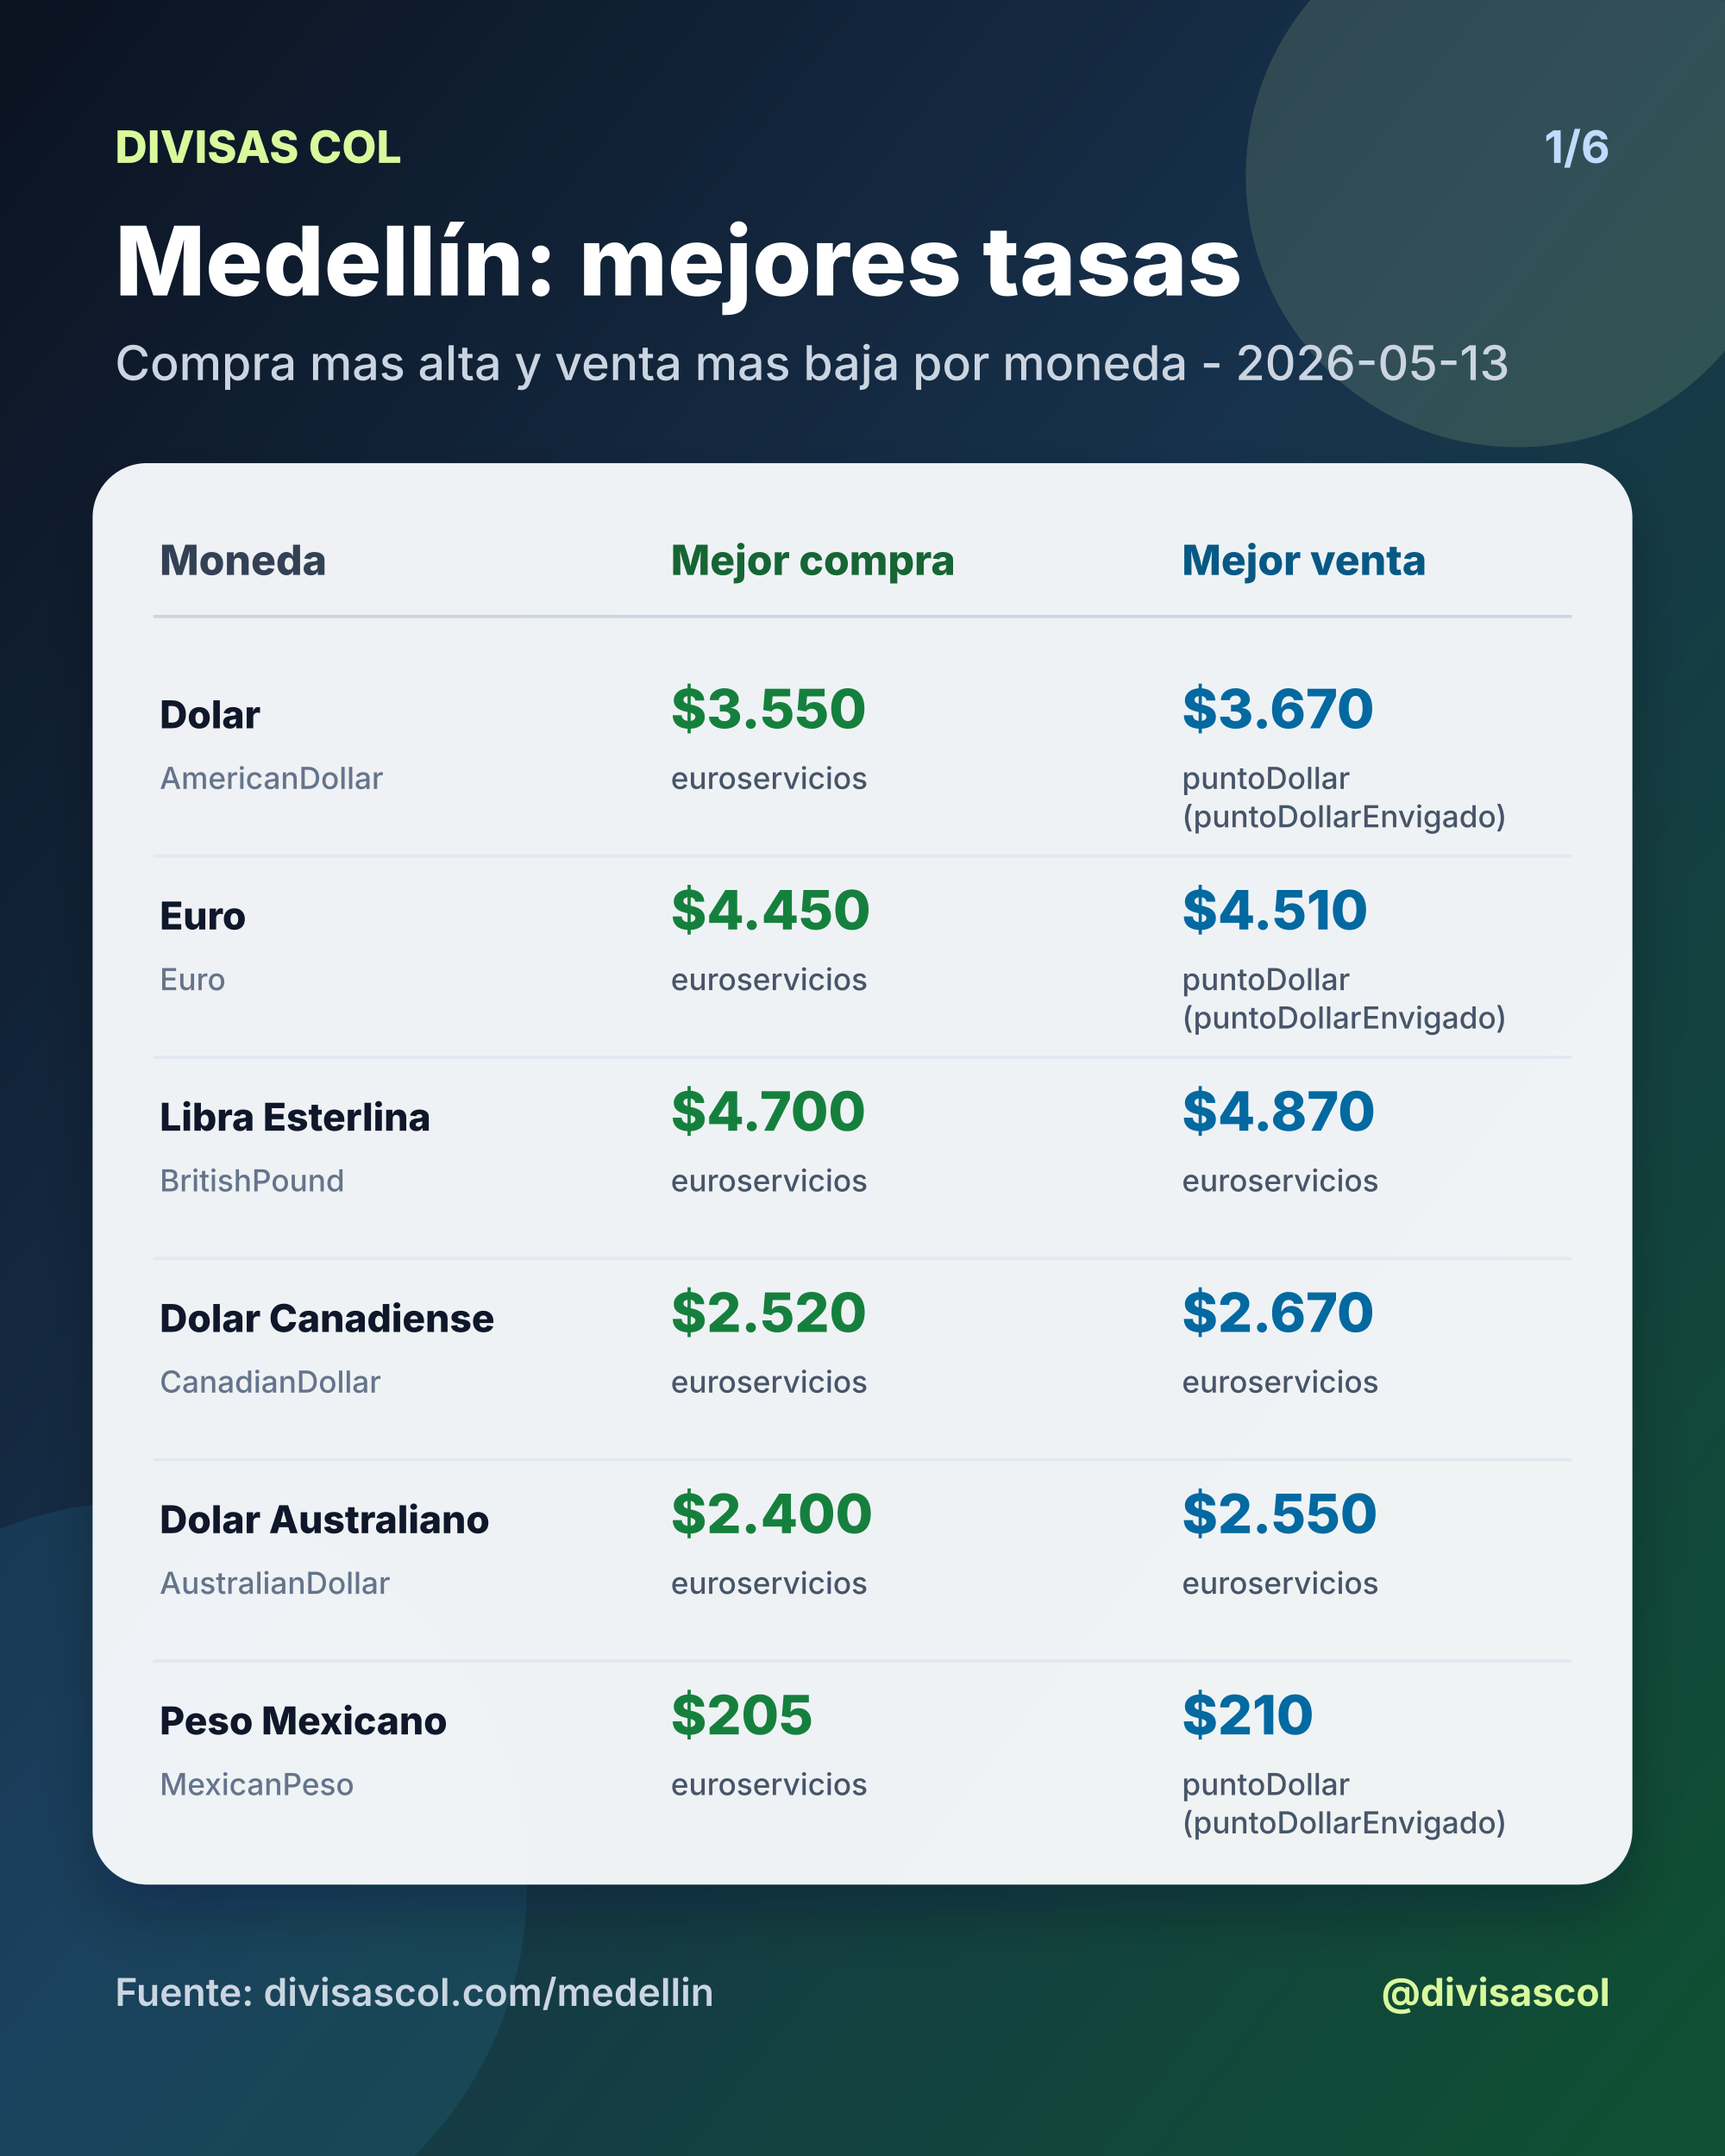
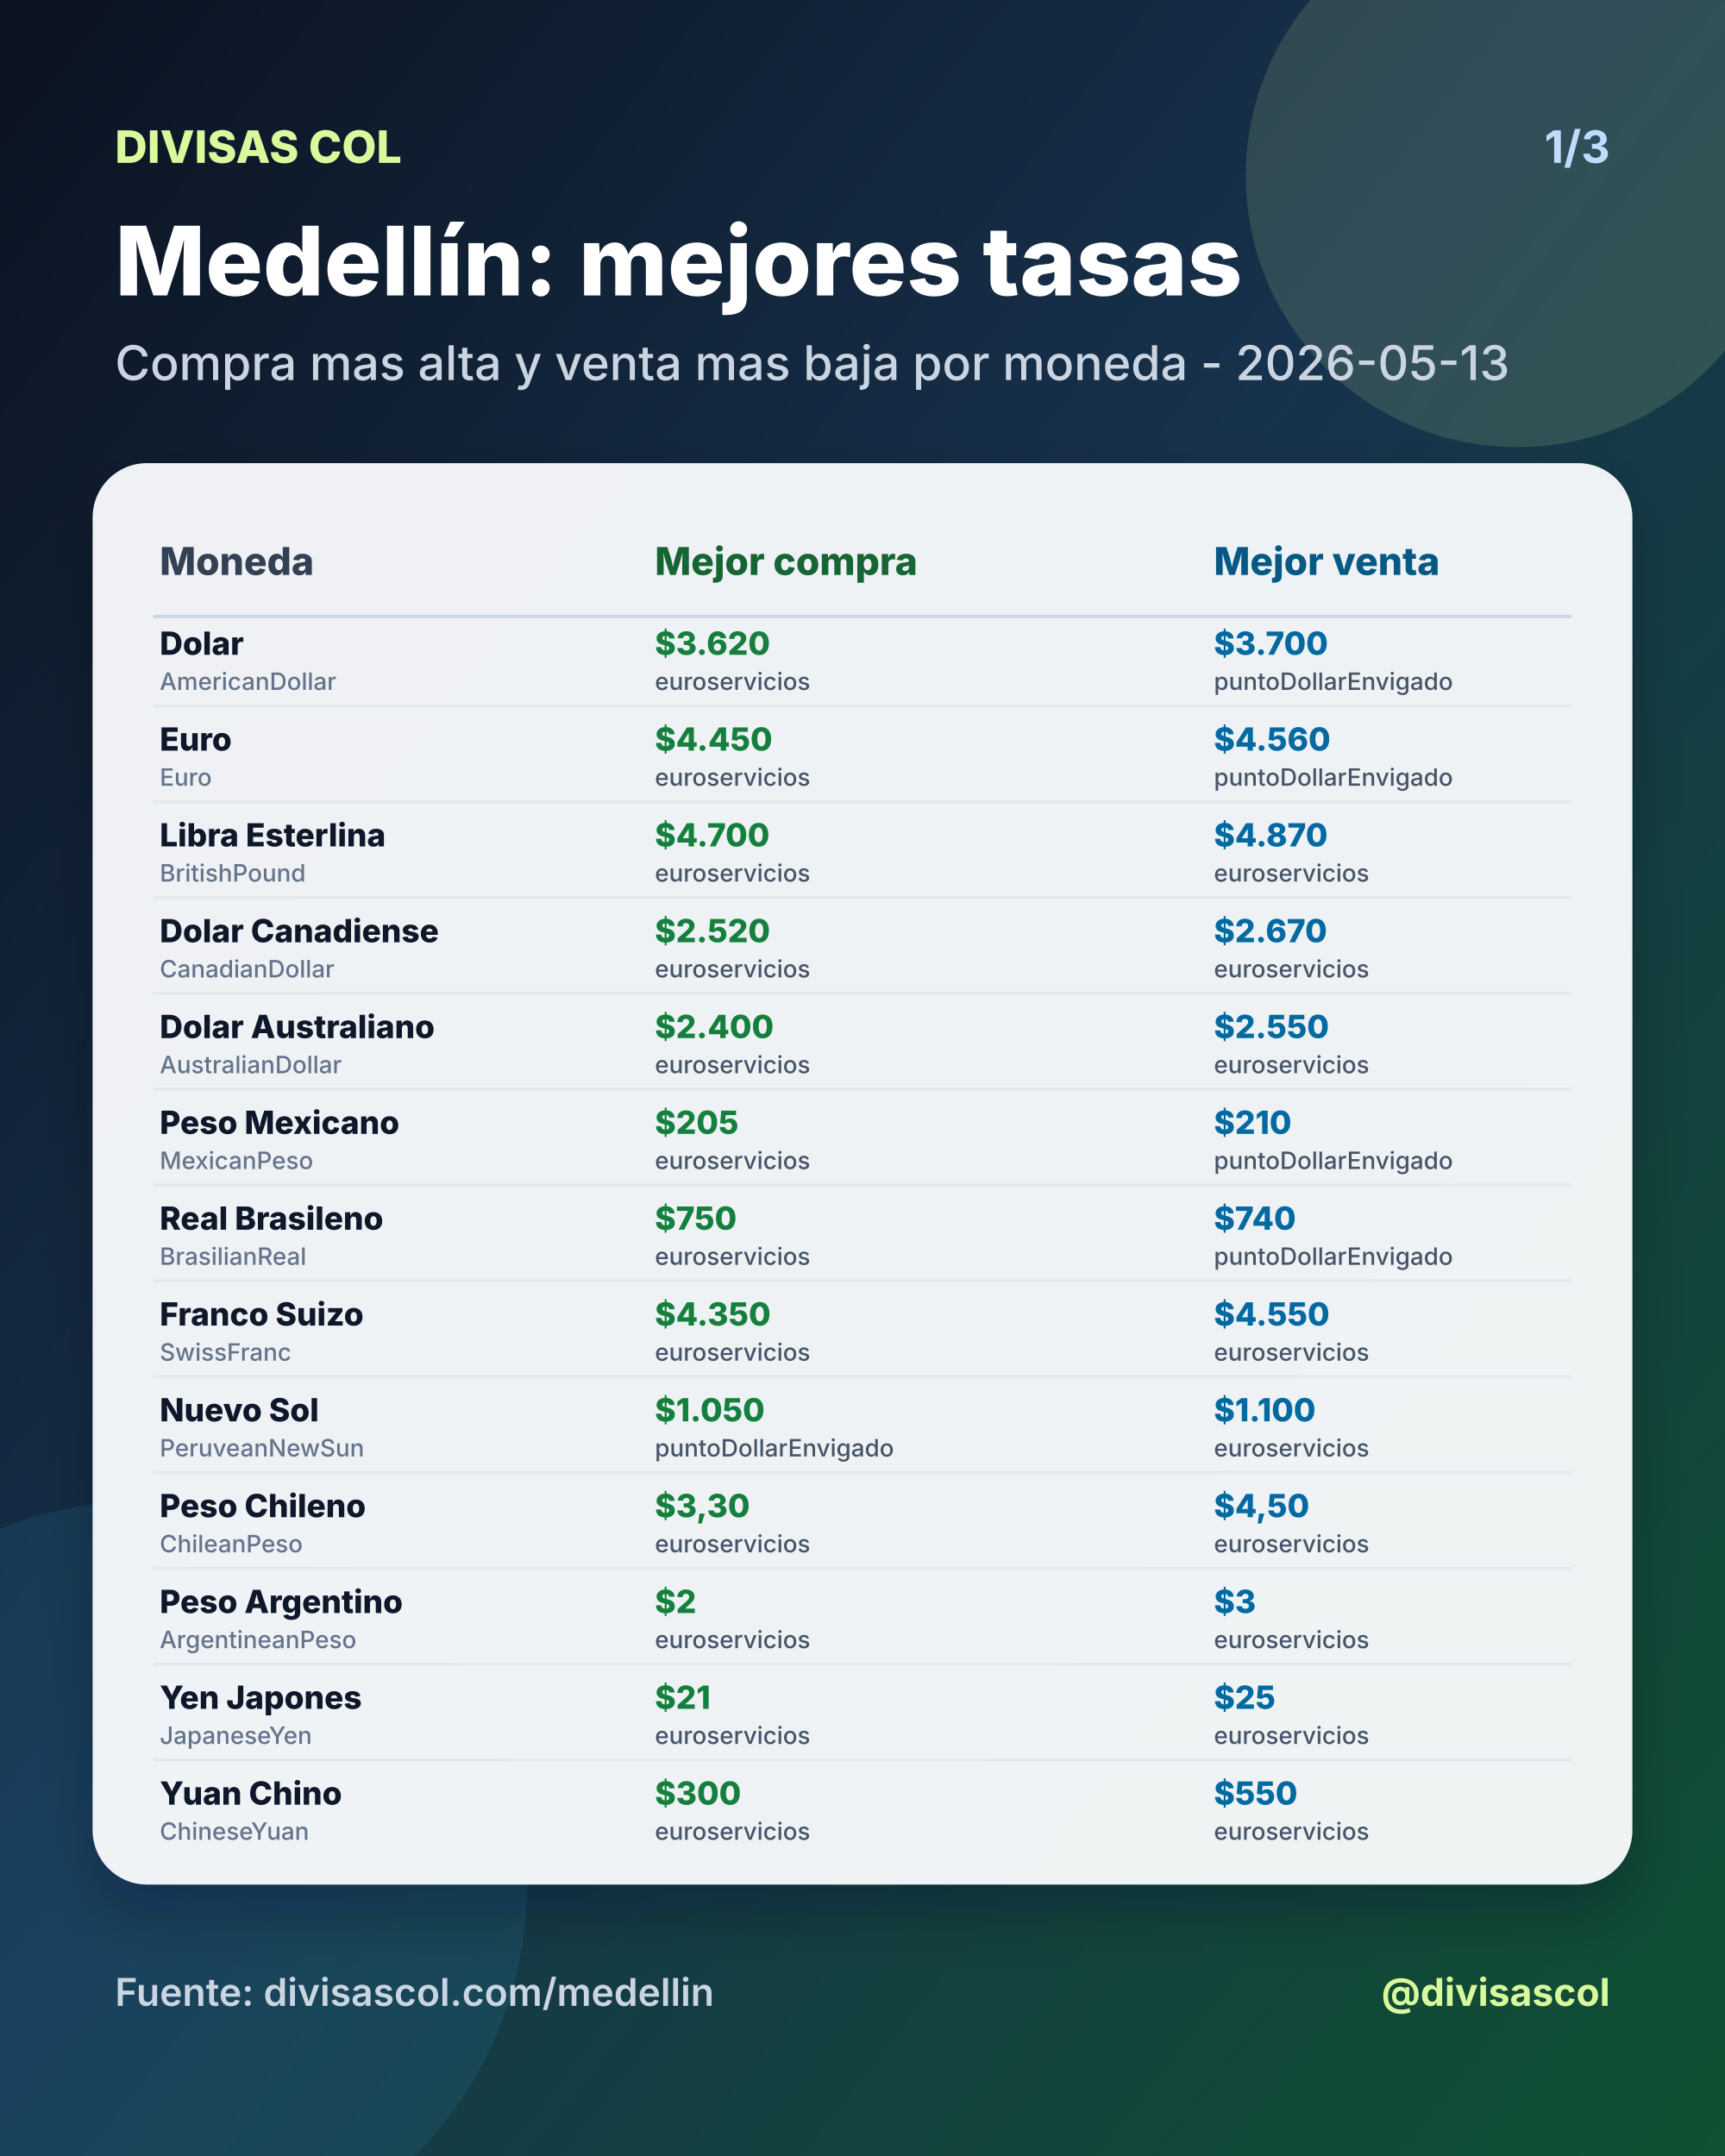
<svg xmlns="http://www.w3.org/2000/svg" width="1080" height="1350" viewBox="0 0 1080 1350">
  <defs>
    <linearGradient id="bg" x1="0" y1="0" x2="1" y2="1">
      <stop offset="0%" stop-color="#0b1220" />
      <stop offset="46%" stop-color="#17324d" />
      <stop offset="100%" stop-color="#0f5132" />
    </linearGradient>
    <filter id="shadow" x="-20%" y="-20%" width="140%" height="140%">
      <feDropShadow dx="0" dy="18" stdDeviation="18" flood-color="#020617" flood-opacity="0.28" />
    </filter>
  </defs>
  <rect width="1080" height="1350" fill="url(#bg)" />
  <circle cx="950" cy="110" r="170" fill="#d9f99d" opacity="0.14" />
  <circle cx="90" cy="1180" r="240" fill="#38bdf8" opacity="0.10" />
  <text x="72" y="102" fill="#d9f99d" font-size="28" font-family="Inter, Arial, sans-serif" font-weight="800" text-anchor="start">DIVISAS COL</text>
-   <text x="1008" y="102" fill="#bfdbfe" font-size="28" font-family="Inter, Arial, sans-serif" font-weight="700" text-anchor="end">1/6</text>
+   <text x="1008" y="102" fill="#bfdbfe" font-size="28" font-family="Inter, Arial, sans-serif" font-weight="700" text-anchor="end">1/3</text>
  <text x="72" y="185" fill="#ffffff" font-size="60" font-family="Inter, Arial, sans-serif" font-weight="800" text-anchor="start">Medellín: mejores tasas</text>
  <text x="72" y="238" fill="#cbd5e1" font-size="30" font-family="Inter, Arial, sans-serif" font-weight="500" text-anchor="start">Compra mas alta y venta mas baja por moneda - 2026-05-13</text>
  <rect x="58" y="290" width="964" height="890" rx="34" fill="#f8fafc" opacity="0.96" filter="url(#shadow)" />
-   <text x="100" y="360" fill="#334155" font-size="26" font-family="Inter, Arial, sans-serif" font-weight="800" text-anchor="start">Moneda</text>
-   <text x="420" y="360" fill="#166534" font-size="26" font-family="Inter, Arial, sans-serif" font-weight="800" text-anchor="start">Mejor compra</text>
-   <text x="740" y="360" fill="#075985" font-size="26" font-family="Inter, Arial, sans-serif" font-weight="800" text-anchor="start">Mejor venta</text>
+   <text x="100" y="360" fill="#334155" font-size="24" font-family="Inter, Arial, sans-serif" font-weight="800" text-anchor="start">Moneda</text>
+   <text x="410" y="360" fill="#166534" font-size="24" font-family="Inter, Arial, sans-serif" font-weight="800" text-anchor="start">Mejor compra</text>
+   <text x="760" y="360" fill="#075985" font-size="24" font-family="Inter, Arial, sans-serif" font-weight="800" text-anchor="start">Mejor venta</text>
  <line x1="96" y1="386" x2="984" y2="386" stroke="#cbd5e1" stroke-width="2" />
-   <text x="100" y="456" fill="#0f172a" font-size="24" font-family="Inter, Arial, sans-serif" font-weight="800" text-anchor="start">Dolar</text>
-   <text x="100" y="494" fill="#64748b" font-size="19" font-family="Inter, Arial, sans-serif" font-weight="500" text-anchor="start">AmericanDollar</text>
-   <text x="420" y="456" fill="#15803d" font-size="34" font-family="Inter, Arial, sans-serif" font-weight="800" text-anchor="start">$3.550</text>
-   <text x="420" y="494" fill="#475569" font-size="19" font-family="Inter, Arial, sans-serif" font-weight="500" text-anchor="start">euroservicios</text>
-   <text x="740" y="456" fill="#0369a1" font-size="34" font-family="Inter, Arial, sans-serif" font-weight="800" text-anchor="start">$3.670</text>
-   <text x="740" y="494" fill="#475569" font-size="19" font-family="Inter, Arial, sans-serif" font-weight="500" text-anchor="start">puntoDollar</text>
-   <text x="740" y="518" fill="#475569" font-size="19" font-family="Inter, Arial, sans-serif" font-weight="500" text-anchor="start">(puntoDollarEnvigado)</text>
-   <line x1="96" y1="536" x2="984" y2="536" stroke="#e2e8f0" stroke-width="2" />
-   <text x="100" y="582" fill="#0f172a" font-size="24" font-family="Inter, Arial, sans-serif" font-weight="800" text-anchor="start">Euro</text>
-   <text x="100" y="620" fill="#64748b" font-size="19" font-family="Inter, Arial, sans-serif" font-weight="500" text-anchor="start">Euro</text>
-   <text x="420" y="582" fill="#15803d" font-size="34" font-family="Inter, Arial, sans-serif" font-weight="800" text-anchor="start">$4.450</text>
-   <text x="420" y="620" fill="#475569" font-size="19" font-family="Inter, Arial, sans-serif" font-weight="500" text-anchor="start">euroservicios</text>
-   <text x="740" y="582" fill="#0369a1" font-size="34" font-family="Inter, Arial, sans-serif" font-weight="800" text-anchor="start">$4.510</text>
-   <text x="740" y="620" fill="#475569" font-size="19" font-family="Inter, Arial, sans-serif" font-weight="500" text-anchor="start">puntoDollar</text>
-   <text x="740" y="644" fill="#475569" font-size="19" font-family="Inter, Arial, sans-serif" font-weight="500" text-anchor="start">(puntoDollarEnvigado)</text>
-   <line x1="96" y1="662" x2="984" y2="662" stroke="#e2e8f0" stroke-width="2" />
-   <text x="100" y="708" fill="#0f172a" font-size="24" font-family="Inter, Arial, sans-serif" font-weight="800" text-anchor="start">Libra Esterlina</text>
-   <text x="100" y="746" fill="#64748b" font-size="19" font-family="Inter, Arial, sans-serif" font-weight="500" text-anchor="start">BritishPound</text>
-   <text x="420" y="708" fill="#15803d" font-size="34" font-family="Inter, Arial, sans-serif" font-weight="800" text-anchor="start">$4.700</text>
-   <text x="420" y="746" fill="#475569" font-size="19" font-family="Inter, Arial, sans-serif" font-weight="500" text-anchor="start">euroservicios</text>
-   <text x="740" y="708" fill="#0369a1" font-size="34" font-family="Inter, Arial, sans-serif" font-weight="800" text-anchor="start">$4.870</text>
-   <text x="740" y="746" fill="#475569" font-size="19" font-family="Inter, Arial, sans-serif" font-weight="500" text-anchor="start">euroservicios</text>
-   <line x1="96" y1="788" x2="984" y2="788" stroke="#e2e8f0" stroke-width="2" />
-   <text x="100" y="834" fill="#0f172a" font-size="24" font-family="Inter, Arial, sans-serif" font-weight="800" text-anchor="start">Dolar Canadiense</text>
-   <text x="100" y="872" fill="#64748b" font-size="19" font-family="Inter, Arial, sans-serif" font-weight="500" text-anchor="start">CanadianDollar</text>
-   <text x="420" y="834" fill="#15803d" font-size="34" font-family="Inter, Arial, sans-serif" font-weight="800" text-anchor="start">$2.520</text>
-   <text x="420" y="872" fill="#475569" font-size="19" font-family="Inter, Arial, sans-serif" font-weight="500" text-anchor="start">euroservicios</text>
-   <text x="740" y="834" fill="#0369a1" font-size="34" font-family="Inter, Arial, sans-serif" font-weight="800" text-anchor="start">$2.670</text>
-   <text x="740" y="872" fill="#475569" font-size="19" font-family="Inter, Arial, sans-serif" font-weight="500" text-anchor="start">euroservicios</text>
-   <line x1="96" y1="914" x2="984" y2="914" stroke="#e2e8f0" stroke-width="2" />
-   <text x="100" y="960" fill="#0f172a" font-size="24" font-family="Inter, Arial, sans-serif" font-weight="800" text-anchor="start">Dolar Australiano</text>
-   <text x="100" y="998" fill="#64748b" font-size="19" font-family="Inter, Arial, sans-serif" font-weight="500" text-anchor="start">AustralianDollar</text>
-   <text x="420" y="960" fill="#15803d" font-size="34" font-family="Inter, Arial, sans-serif" font-weight="800" text-anchor="start">$2.400</text>
-   <text x="420" y="998" fill="#475569" font-size="19" font-family="Inter, Arial, sans-serif" font-weight="500" text-anchor="start">euroservicios</text>
-   <text x="740" y="960" fill="#0369a1" font-size="34" font-family="Inter, Arial, sans-serif" font-weight="800" text-anchor="start">$2.550</text>
-   <text x="740" y="998" fill="#475569" font-size="19" font-family="Inter, Arial, sans-serif" font-weight="500" text-anchor="start">euroservicios</text>
-   <line x1="96" y1="1040" x2="984" y2="1040" stroke="#e2e8f0" stroke-width="2" />
-   <text x="100" y="1086" fill="#0f172a" font-size="24" font-family="Inter, Arial, sans-serif" font-weight="800" text-anchor="start">Peso Mexicano</text>
-   <text x="100" y="1124" fill="#64748b" font-size="19" font-family="Inter, Arial, sans-serif" font-weight="500" text-anchor="start">MexicanPeso</text>
-   <text x="420" y="1086" fill="#15803d" font-size="34" font-family="Inter, Arial, sans-serif" font-weight="800" text-anchor="start">$205</text>
-   <text x="420" y="1124" fill="#475569" font-size="19" font-family="Inter, Arial, sans-serif" font-weight="500" text-anchor="start">euroservicios</text>
-   <text x="740" y="1086" fill="#0369a1" font-size="34" font-family="Inter, Arial, sans-serif" font-weight="800" text-anchor="start">$210</text>
-   <text x="740" y="1124" fill="#475569" font-size="19" font-family="Inter, Arial, sans-serif" font-weight="500" text-anchor="start">puntoDollar</text>
-   <text x="740" y="1148" fill="#475569" font-size="19" font-family="Inter, Arial, sans-serif" font-weight="500" text-anchor="start">(puntoDollarEnvigado)</text>
+   <text x="100" y="410" fill="#0f172a" font-size="20" font-family="Inter, Arial, sans-serif" font-weight="800" text-anchor="start">Dolar</text>
+   <text x="100" y="432" fill="#64748b" font-size="15" font-family="Inter, Arial, sans-serif" font-weight="500" text-anchor="start">AmericanDollar</text>
+   <text x="410" y="410" fill="#15803d" font-size="20" font-family="Inter, Arial, sans-serif" font-weight="800" text-anchor="start">$3.620</text>
+   <text x="410" y="432" fill="#475569" font-size="15" font-family="Inter, Arial, sans-serif" font-weight="500" text-anchor="start">euroservicios</text>
+   <text x="760" y="410" fill="#0369a1" font-size="20" font-family="Inter, Arial, sans-serif" font-weight="800" text-anchor="start">$3.700</text>
+   <text x="760" y="432" fill="#475569" font-size="15" font-family="Inter, Arial, sans-serif" font-weight="500" text-anchor="start">puntoDollarEnvigado</text>
+   <line x1="96" y1="442" x2="984" y2="442" stroke="#e2e8f0" stroke-width="2" />
+   <text x="100" y="470" fill="#0f172a" font-size="20" font-family="Inter, Arial, sans-serif" font-weight="800" text-anchor="start">Euro</text>
+   <text x="100" y="492" fill="#64748b" font-size="15" font-family="Inter, Arial, sans-serif" font-weight="500" text-anchor="start">Euro</text>
+   <text x="410" y="470" fill="#15803d" font-size="20" font-family="Inter, Arial, sans-serif" font-weight="800" text-anchor="start">$4.450</text>
+   <text x="410" y="492" fill="#475569" font-size="15" font-family="Inter, Arial, sans-serif" font-weight="500" text-anchor="start">euroservicios</text>
+   <text x="760" y="470" fill="#0369a1" font-size="20" font-family="Inter, Arial, sans-serif" font-weight="800" text-anchor="start">$4.560</text>
+   <text x="760" y="492" fill="#475569" font-size="15" font-family="Inter, Arial, sans-serif" font-weight="500" text-anchor="start">puntoDollarEnvigado</text>
+   <line x1="96" y1="502" x2="984" y2="502" stroke="#e2e8f0" stroke-width="2" />
+   <text x="100" y="530" fill="#0f172a" font-size="20" font-family="Inter, Arial, sans-serif" font-weight="800" text-anchor="start">Libra Esterlina</text>
+   <text x="100" y="552" fill="#64748b" font-size="15" font-family="Inter, Arial, sans-serif" font-weight="500" text-anchor="start">BritishPound</text>
+   <text x="410" y="530" fill="#15803d" font-size="20" font-family="Inter, Arial, sans-serif" font-weight="800" text-anchor="start">$4.700</text>
+   <text x="410" y="552" fill="#475569" font-size="15" font-family="Inter, Arial, sans-serif" font-weight="500" text-anchor="start">euroservicios</text>
+   <text x="760" y="530" fill="#0369a1" font-size="20" font-family="Inter, Arial, sans-serif" font-weight="800" text-anchor="start">$4.870</text>
+   <text x="760" y="552" fill="#475569" font-size="15" font-family="Inter, Arial, sans-serif" font-weight="500" text-anchor="start">euroservicios</text>
+   <line x1="96" y1="562" x2="984" y2="562" stroke="#e2e8f0" stroke-width="2" />
+   <text x="100" y="590" fill="#0f172a" font-size="20" font-family="Inter, Arial, sans-serif" font-weight="800" text-anchor="start">Dolar Canadiense</text>
+   <text x="100" y="612" fill="#64748b" font-size="15" font-family="Inter, Arial, sans-serif" font-weight="500" text-anchor="start">CanadianDollar</text>
+   <text x="410" y="590" fill="#15803d" font-size="20" font-family="Inter, Arial, sans-serif" font-weight="800" text-anchor="start">$2.520</text>
+   <text x="410" y="612" fill="#475569" font-size="15" font-family="Inter, Arial, sans-serif" font-weight="500" text-anchor="start">euroservicios</text>
+   <text x="760" y="590" fill="#0369a1" font-size="20" font-family="Inter, Arial, sans-serif" font-weight="800" text-anchor="start">$2.670</text>
+   <text x="760" y="612" fill="#475569" font-size="15" font-family="Inter, Arial, sans-serif" font-weight="500" text-anchor="start">euroservicios</text>
+   <line x1="96" y1="622" x2="984" y2="622" stroke="#e2e8f0" stroke-width="2" />
+   <text x="100" y="650" fill="#0f172a" font-size="20" font-family="Inter, Arial, sans-serif" font-weight="800" text-anchor="start">Dolar Australiano</text>
+   <text x="100" y="672" fill="#64748b" font-size="15" font-family="Inter, Arial, sans-serif" font-weight="500" text-anchor="start">AustralianDollar</text>
+   <text x="410" y="650" fill="#15803d" font-size="20" font-family="Inter, Arial, sans-serif" font-weight="800" text-anchor="start">$2.400</text>
+   <text x="410" y="672" fill="#475569" font-size="15" font-family="Inter, Arial, sans-serif" font-weight="500" text-anchor="start">euroservicios</text>
+   <text x="760" y="650" fill="#0369a1" font-size="20" font-family="Inter, Arial, sans-serif" font-weight="800" text-anchor="start">$2.550</text>
+   <text x="760" y="672" fill="#475569" font-size="15" font-family="Inter, Arial, sans-serif" font-weight="500" text-anchor="start">euroservicios</text>
+   <line x1="96" y1="682" x2="984" y2="682" stroke="#e2e8f0" stroke-width="2" />
+   <text x="100" y="710" fill="#0f172a" font-size="20" font-family="Inter, Arial, sans-serif" font-weight="800" text-anchor="start">Peso Mexicano</text>
+   <text x="100" y="732" fill="#64748b" font-size="15" font-family="Inter, Arial, sans-serif" font-weight="500" text-anchor="start">MexicanPeso</text>
+   <text x="410" y="710" fill="#15803d" font-size="20" font-family="Inter, Arial, sans-serif" font-weight="800" text-anchor="start">$205</text>
+   <text x="410" y="732" fill="#475569" font-size="15" font-family="Inter, Arial, sans-serif" font-weight="500" text-anchor="start">euroservicios</text>
+   <text x="760" y="710" fill="#0369a1" font-size="20" font-family="Inter, Arial, sans-serif" font-weight="800" text-anchor="start">$210</text>
+   <text x="760" y="732" fill="#475569" font-size="15" font-family="Inter, Arial, sans-serif" font-weight="500" text-anchor="start">puntoDollarEnvigado</text>
+   <line x1="96" y1="742" x2="984" y2="742" stroke="#e2e8f0" stroke-width="2" />
+   <text x="100" y="770" fill="#0f172a" font-size="20" font-family="Inter, Arial, sans-serif" font-weight="800" text-anchor="start">Real Brasileno</text>
+   <text x="100" y="792" fill="#64748b" font-size="15" font-family="Inter, Arial, sans-serif" font-weight="500" text-anchor="start">BrasilianReal</text>
+   <text x="410" y="770" fill="#15803d" font-size="20" font-family="Inter, Arial, sans-serif" font-weight="800" text-anchor="start">$750</text>
+   <text x="410" y="792" fill="#475569" font-size="15" font-family="Inter, Arial, sans-serif" font-weight="500" text-anchor="start">euroservicios</text>
+   <text x="760" y="770" fill="#0369a1" font-size="20" font-family="Inter, Arial, sans-serif" font-weight="800" text-anchor="start">$740</text>
+   <text x="760" y="792" fill="#475569" font-size="15" font-family="Inter, Arial, sans-serif" font-weight="500" text-anchor="start">puntoDollarEnvigado</text>
+   <line x1="96" y1="802" x2="984" y2="802" stroke="#e2e8f0" stroke-width="2" />
+   <text x="100" y="830" fill="#0f172a" font-size="20" font-family="Inter, Arial, sans-serif" font-weight="800" text-anchor="start">Franco Suizo</text>
+   <text x="100" y="852" fill="#64748b" font-size="15" font-family="Inter, Arial, sans-serif" font-weight="500" text-anchor="start">SwissFranc</text>
+   <text x="410" y="830" fill="#15803d" font-size="20" font-family="Inter, Arial, sans-serif" font-weight="800" text-anchor="start">$4.350</text>
+   <text x="410" y="852" fill="#475569" font-size="15" font-family="Inter, Arial, sans-serif" font-weight="500" text-anchor="start">euroservicios</text>
+   <text x="760" y="830" fill="#0369a1" font-size="20" font-family="Inter, Arial, sans-serif" font-weight="800" text-anchor="start">$4.550</text>
+   <text x="760" y="852" fill="#475569" font-size="15" font-family="Inter, Arial, sans-serif" font-weight="500" text-anchor="start">euroservicios</text>
+   <line x1="96" y1="862" x2="984" y2="862" stroke="#e2e8f0" stroke-width="2" />
+   <text x="100" y="890" fill="#0f172a" font-size="20" font-family="Inter, Arial, sans-serif" font-weight="800" text-anchor="start">Nuevo Sol</text>
+   <text x="100" y="912" fill="#64748b" font-size="15" font-family="Inter, Arial, sans-serif" font-weight="500" text-anchor="start">PeruveanNewSun</text>
+   <text x="410" y="890" fill="#15803d" font-size="20" font-family="Inter, Arial, sans-serif" font-weight="800" text-anchor="start">$1.050</text>
+   <text x="410" y="912" fill="#475569" font-size="15" font-family="Inter, Arial, sans-serif" font-weight="500" text-anchor="start">puntoDollarEnvigado</text>
+   <text x="760" y="890" fill="#0369a1" font-size="20" font-family="Inter, Arial, sans-serif" font-weight="800" text-anchor="start">$1.100</text>
+   <text x="760" y="912" fill="#475569" font-size="15" font-family="Inter, Arial, sans-serif" font-weight="500" text-anchor="start">euroservicios</text>
+   <line x1="96" y1="922" x2="984" y2="922" stroke="#e2e8f0" stroke-width="2" />
+   <text x="100" y="950" fill="#0f172a" font-size="20" font-family="Inter, Arial, sans-serif" font-weight="800" text-anchor="start">Peso Chileno</text>
+   <text x="100" y="972" fill="#64748b" font-size="15" font-family="Inter, Arial, sans-serif" font-weight="500" text-anchor="start">ChileanPeso</text>
+   <text x="410" y="950" fill="#15803d" font-size="20" font-family="Inter, Arial, sans-serif" font-weight="800" text-anchor="start">$3,30</text>
+   <text x="410" y="972" fill="#475569" font-size="15" font-family="Inter, Arial, sans-serif" font-weight="500" text-anchor="start">euroservicios</text>
+   <text x="760" y="950" fill="#0369a1" font-size="20" font-family="Inter, Arial, sans-serif" font-weight="800" text-anchor="start">$4,50</text>
+   <text x="760" y="972" fill="#475569" font-size="15" font-family="Inter, Arial, sans-serif" font-weight="500" text-anchor="start">euroservicios</text>
+   <line x1="96" y1="982" x2="984" y2="982" stroke="#e2e8f0" stroke-width="2" />
+   <text x="100" y="1010" fill="#0f172a" font-size="20" font-family="Inter, Arial, sans-serif" font-weight="800" text-anchor="start">Peso Argentino</text>
+   <text x="100" y="1032" fill="#64748b" font-size="15" font-family="Inter, Arial, sans-serif" font-weight="500" text-anchor="start">ArgentineanPeso</text>
+   <text x="410" y="1010" fill="#15803d" font-size="20" font-family="Inter, Arial, sans-serif" font-weight="800" text-anchor="start">$2</text>
+   <text x="410" y="1032" fill="#475569" font-size="15" font-family="Inter, Arial, sans-serif" font-weight="500" text-anchor="start">euroservicios</text>
+   <text x="760" y="1010" fill="#0369a1" font-size="20" font-family="Inter, Arial, sans-serif" font-weight="800" text-anchor="start">$3</text>
+   <text x="760" y="1032" fill="#475569" font-size="15" font-family="Inter, Arial, sans-serif" font-weight="500" text-anchor="start">euroservicios</text>
+   <line x1="96" y1="1042" x2="984" y2="1042" stroke="#e2e8f0" stroke-width="2" />
+   <text x="100" y="1070" fill="#0f172a" font-size="20" font-family="Inter, Arial, sans-serif" font-weight="800" text-anchor="start">Yen Japones</text>
+   <text x="100" y="1092" fill="#64748b" font-size="15" font-family="Inter, Arial, sans-serif" font-weight="500" text-anchor="start">JapaneseYen</text>
+   <text x="410" y="1070" fill="#15803d" font-size="20" font-family="Inter, Arial, sans-serif" font-weight="800" text-anchor="start">$21</text>
+   <text x="410" y="1092" fill="#475569" font-size="15" font-family="Inter, Arial, sans-serif" font-weight="500" text-anchor="start">euroservicios</text>
+   <text x="760" y="1070" fill="#0369a1" font-size="20" font-family="Inter, Arial, sans-serif" font-weight="800" text-anchor="start">$25</text>
+   <text x="760" y="1092" fill="#475569" font-size="15" font-family="Inter, Arial, sans-serif" font-weight="500" text-anchor="start">euroservicios</text>
+   <line x1="96" y1="1102" x2="984" y2="1102" stroke="#e2e8f0" stroke-width="2" />
+   <text x="100" y="1130" fill="#0f172a" font-size="20" font-family="Inter, Arial, sans-serif" font-weight="800" text-anchor="start">Yuan Chino</text>
+   <text x="100" y="1152" fill="#64748b" font-size="15" font-family="Inter, Arial, sans-serif" font-weight="500" text-anchor="start">ChineseYuan</text>
+   <text x="410" y="1130" fill="#15803d" font-size="20" font-family="Inter, Arial, sans-serif" font-weight="800" text-anchor="start">$300</text>
+   <text x="410" y="1152" fill="#475569" font-size="15" font-family="Inter, Arial, sans-serif" font-weight="500" text-anchor="start">euroservicios</text>
+   <text x="760" y="1130" fill="#0369a1" font-size="20" font-family="Inter, Arial, sans-serif" font-weight="800" text-anchor="start">$550</text>
+   <text x="760" y="1152" fill="#475569" font-size="15" font-family="Inter, Arial, sans-serif" font-weight="500" text-anchor="start">euroservicios</text>
  <text x="72" y="1256" fill="#cbd5e1" font-size="24" font-family="Inter, Arial, sans-serif" font-weight="600" text-anchor="start">Fuente: divisascol.com/medellin</text>
  <text x="1008" y="1256" fill="#d9f99d" font-size="24" font-family="Inter, Arial, sans-serif" font-weight="700" text-anchor="end">@divisascol</text>
</svg>
